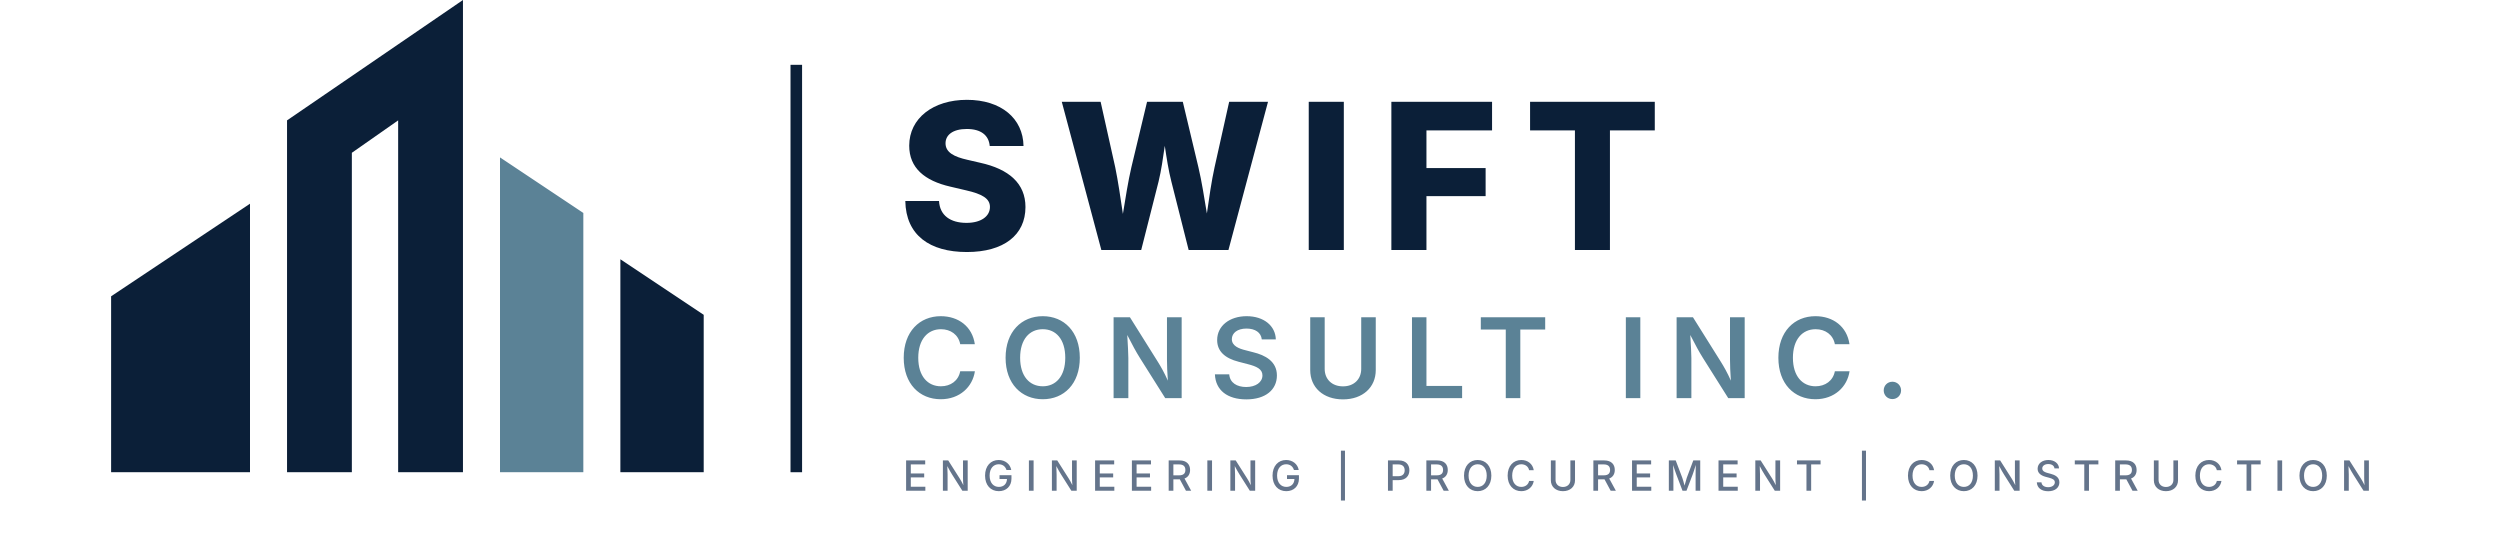
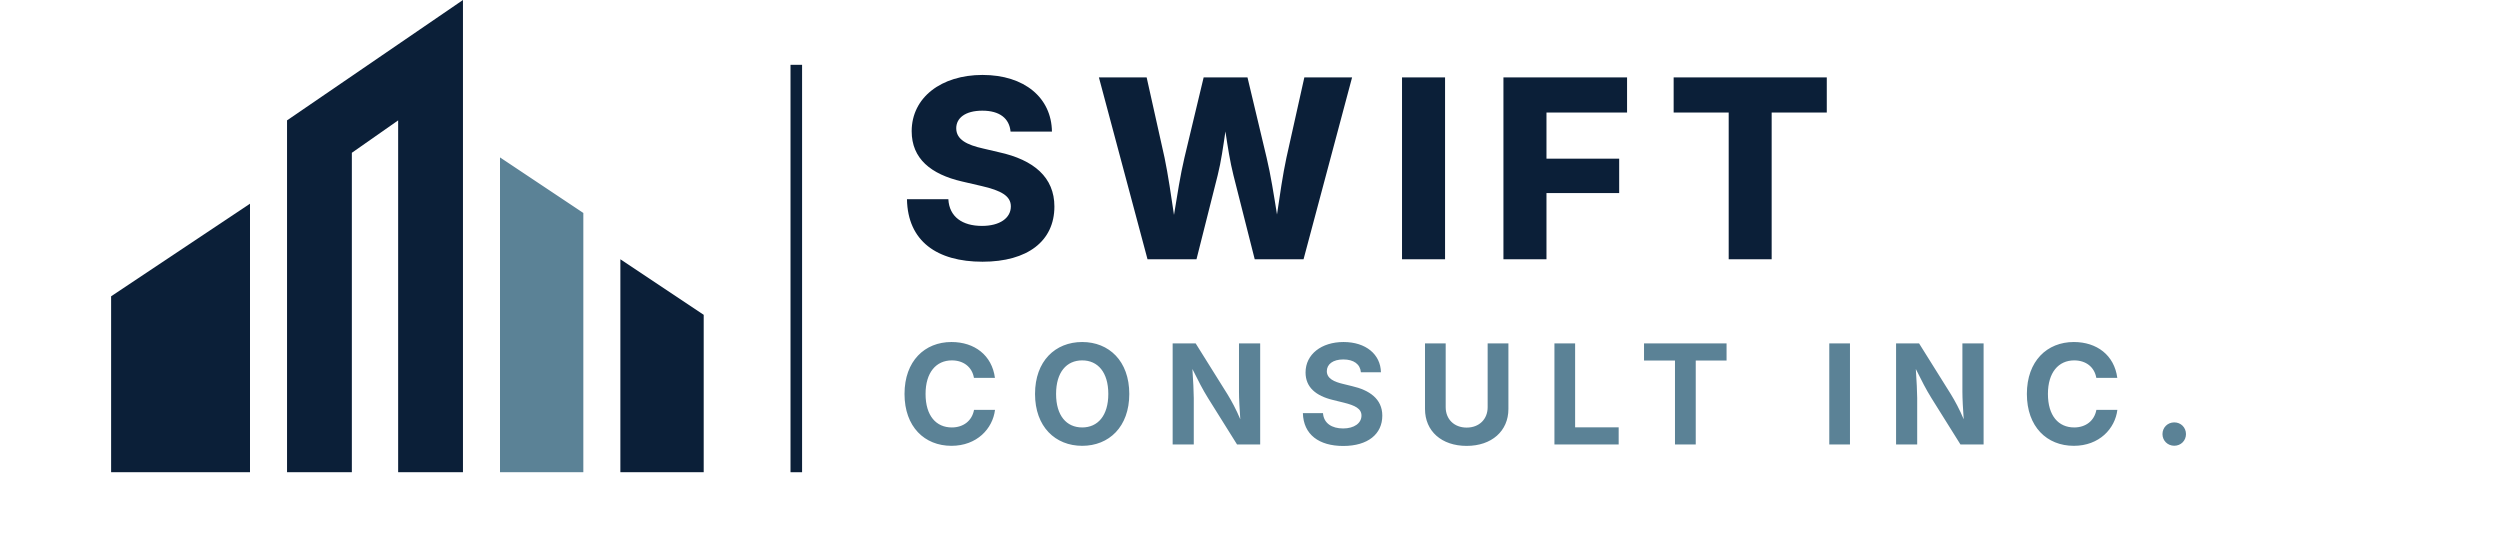
<svg xmlns="http://www.w3.org/2000/svg" viewBox="0 0 540 120" fill="none" class="w-auto h-full">
  <g id="mark">
    <path d="M24 102 L24 64 L54 44 L54 102 Z" fill="#0B1F38" />
    <path d="M62 102 L62 26 L100 0 L100 102 L86 102 L86 26 L76 33 L76 102 Z" fill="#0B1F38" />
    <path d="M108 102 L108 34 L126 46 L126 102 Z" fill="#5B8296" />
    <path d="M134 102 L134 56 L152 68 L152 102 Z" fill="#0B1F38" />
  </g>
  <line x1="172" y1="14" x2="172" y2="102" stroke="#0B1F38" stroke-width="2.5" />
  <g id="brand-text">
-     <text x="194" y="54" font-family="'Plus Jakarta Sans', 'Inter', -apple-system, BlinkMacSystemFont, sans-serif" font-size="44" font-weight="800" letter-spacing="0.12em" fill="#0B1F38">SWIFT</text>
-     <text x="194" y="86" font-family="'Plus Jakarta Sans', 'Inter', -apple-system, BlinkMacSystemFont, sans-serif" font-size="24" font-weight="600" letter-spacing="0.18em" fill="#5B8296">CONSULT INC.</text>
-     <text x="195" y="106" font-family="'Plus Jakarta Sans', 'Inter', -apple-system, BlinkMacSystemFont, sans-serif" font-size="9" font-weight="500" letter-spacing="0.28em" fill="#64748B">ENGINEERING  |  PROCUREMENT  |  CONSTRUCTION</text>
+     <text x="194" y="56" font-family="'Plus Jakarta Sans', 'Inter', -apple-system, BlinkMacSystemFont, sans-serif" font-size="54" font-weight="800" letter-spacing="0.12em" fill="#0B1F38">SWIFT</text>
+     <text x="194" y="96" font-family="'Plus Jakarta Sans', 'Inter', -apple-system, BlinkMacSystemFont, sans-serif" font-size="30" font-weight="700" letter-spacing="0.20em" fill="#5B8296">CONSULT INC.</text>
  </g>
</svg>
